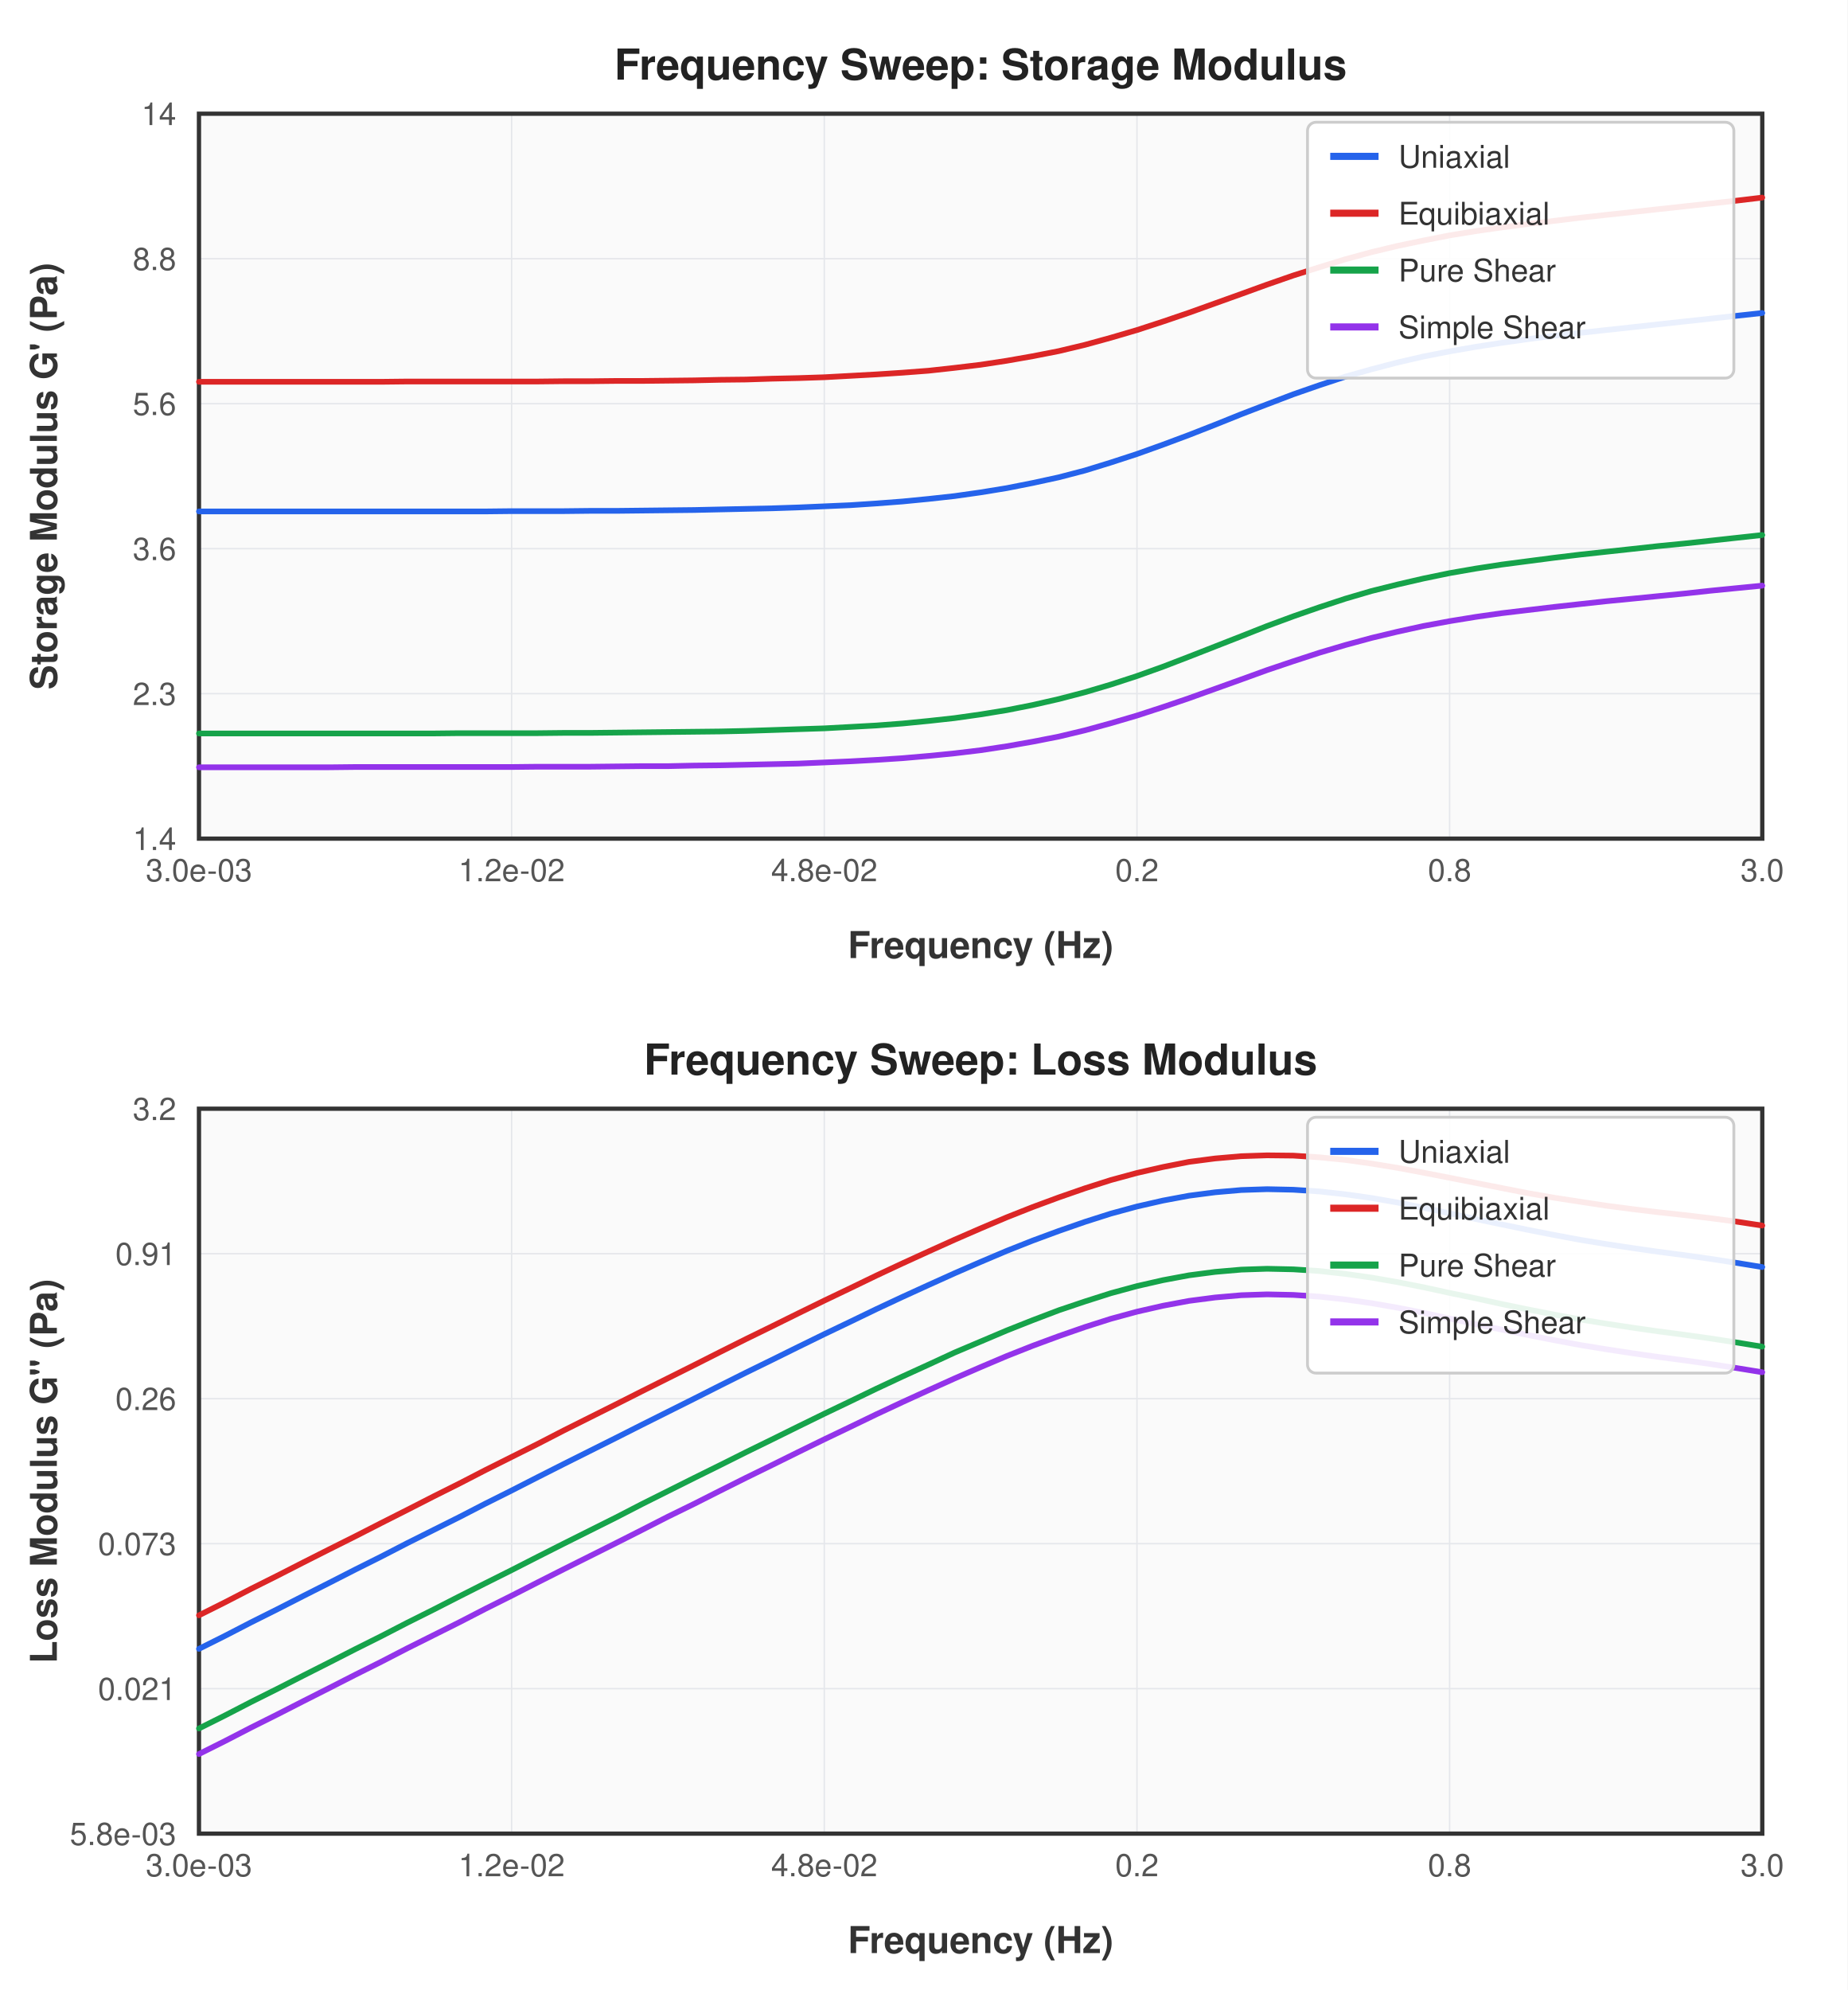
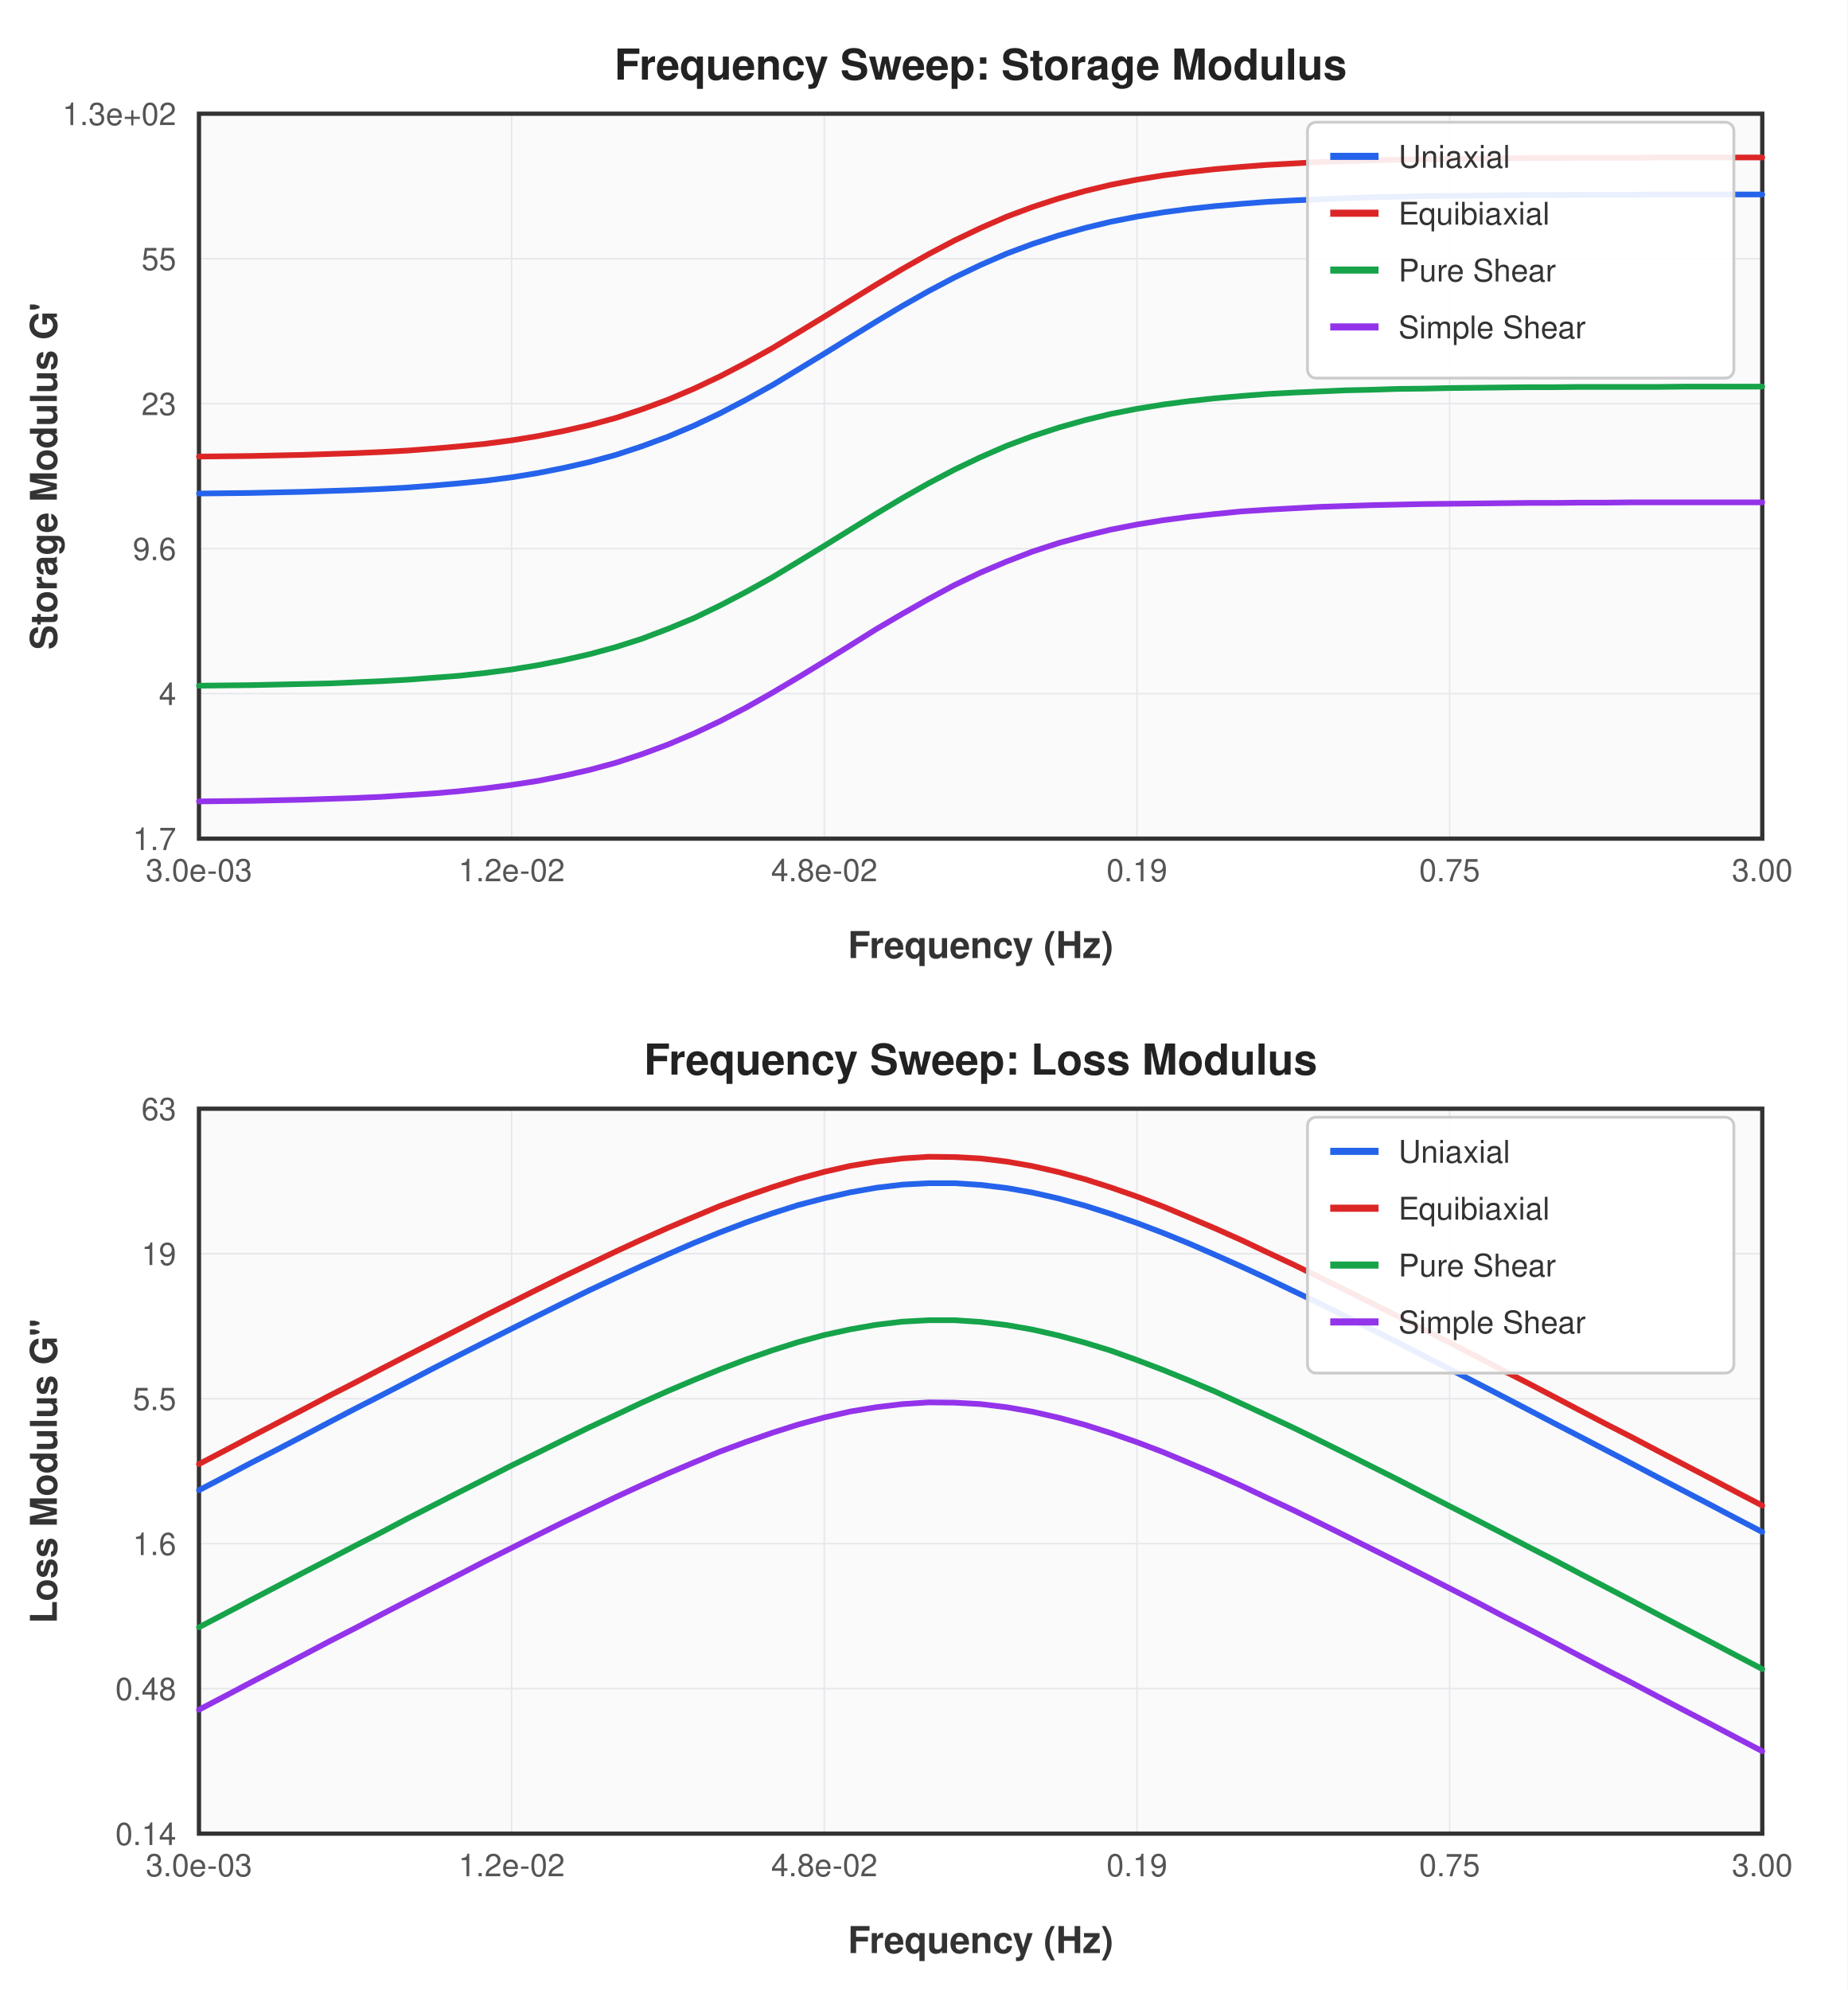
<svg xmlns="http://www.w3.org/2000/svg" viewBox="0 0 650 700" width="650" height="700">
  <rect width="650" height="700" fill="white" />
  <g transform="translate(0,0)">
    <rect x="70" y="40" width="550" height="255" fill="#fafafa" stroke="#ccc" stroke-width="1" />
    <line x1="70.0" y1="40" x2="70.0" y2="295" stroke="#e5e7eb" stroke-width="0.5" />
    <text x="70.0" y="310" text-anchor="middle" font-size="11" fill="#555" font-family="Helvetica,Arial,sans-serif">3.0e-03</text>
    <line x1="180.0" y1="40" x2="180.0" y2="295" stroke="#e5e7eb" stroke-width="0.5" />
    <text x="180.0" y="310" text-anchor="middle" font-size="11" fill="#555" font-family="Helvetica,Arial,sans-serif">1.2e-02</text>
    <line x1="290.0" y1="40" x2="290.0" y2="295" stroke="#e5e7eb" stroke-width="0.5" />
    <text x="290.0" y="310" text-anchor="middle" font-size="11" fill="#555" font-family="Helvetica,Arial,sans-serif">4.8e-02</text>
    <line x1="400.0" y1="40" x2="400.0" y2="295" stroke="#e5e7eb" stroke-width="0.5" />
-     <text x="400.0" y="310" text-anchor="middle" font-size="11" fill="#555" font-family="Helvetica,Arial,sans-serif">0.2</text>
+     <text x="400.0" y="310" text-anchor="middle" font-size="11" fill="#555" font-family="Helvetica,Arial,sans-serif">0.19</text>
    <line x1="510.0" y1="40" x2="510.0" y2="295" stroke="#e5e7eb" stroke-width="0.5" />
-     <text x="510.0" y="310" text-anchor="middle" font-size="11" fill="#555" font-family="Helvetica,Arial,sans-serif">0.8</text>
+     <text x="510.0" y="310" text-anchor="middle" font-size="11" fill="#555" font-family="Helvetica,Arial,sans-serif">0.75</text>
    <line x1="620.0" y1="40" x2="620.0" y2="295" stroke="#e5e7eb" stroke-width="0.5" />
-     <text x="620.0" y="310" text-anchor="middle" font-size="11" fill="#555" font-family="Helvetica,Arial,sans-serif">3.0</text>
+     <text x="620.0" y="310" text-anchor="middle" font-size="11" fill="#555" font-family="Helvetica,Arial,sans-serif">3.00</text>
    <line x1="70" y1="295.0" x2="620" y2="295.0" stroke="#e5e7eb" stroke-width="0.5" />
-     <text x="62" y="299.0" text-anchor="end" font-size="11" fill="#555" font-family="Helvetica,Arial,sans-serif">1.4</text>
+     <text x="62" y="299.0" text-anchor="end" font-size="11" fill="#555" font-family="Helvetica,Arial,sans-serif">1.7</text>
    <line x1="70" y1="244.0" x2="620" y2="244.0" stroke="#e5e7eb" stroke-width="0.5" />
-     <text x="62" y="248.0" text-anchor="end" font-size="11" fill="#555" font-family="Helvetica,Arial,sans-serif">2.3</text>
+     <text x="62" y="248.0" text-anchor="end" font-size="11" fill="#555" font-family="Helvetica,Arial,sans-serif">4</text>
    <line x1="70" y1="193.0" x2="620" y2="193.0" stroke="#e5e7eb" stroke-width="0.5" />
-     <text x="62" y="197.0" text-anchor="end" font-size="11" fill="#555" font-family="Helvetica,Arial,sans-serif">3.6</text>
+     <text x="62" y="197.0" text-anchor="end" font-size="11" fill="#555" font-family="Helvetica,Arial,sans-serif">9.6</text>
    <line x1="70" y1="142.0" x2="620" y2="142.0" stroke="#e5e7eb" stroke-width="0.5" />
-     <text x="62" y="146.0" text-anchor="end" font-size="11" fill="#555" font-family="Helvetica,Arial,sans-serif">5.6</text>
+     <text x="62" y="146.0" text-anchor="end" font-size="11" fill="#555" font-family="Helvetica,Arial,sans-serif">23</text>
    <line x1="70" y1="91.0" x2="620" y2="91.0" stroke="#e5e7eb" stroke-width="0.5" />
-     <text x="62" y="95.0" text-anchor="end" font-size="11" fill="#555" font-family="Helvetica,Arial,sans-serif">8.8</text>
+     <text x="62" y="95.0" text-anchor="end" font-size="11" fill="#555" font-family="Helvetica,Arial,sans-serif">55</text>
    <line x1="70" y1="40.0" x2="620" y2="40.0" stroke="#e5e7eb" stroke-width="0.5" />
-     <text x="62" y="44.0" text-anchor="end" font-size="11" fill="#555" font-family="Helvetica,Arial,sans-serif">14</text>
+     <text x="62" y="44.0" text-anchor="end" font-size="11" fill="#555" font-family="Helvetica,Arial,sans-serif">1.3e+02</text>
    <rect x="70" y="40" width="550" height="255" fill="none" stroke="#333" stroke-width="1.5" />
    <text x="345.0" y="337" text-anchor="middle" font-size="13" font-weight="bold" fill="#333" font-family="Helvetica,Arial,sans-serif">Frequency (Hz)</text>
-     <text x="20" y="167.5" text-anchor="middle" font-size="13" font-weight="bold" fill="#333" font-family="Helvetica,Arial,sans-serif" transform="rotate(-90,20,167.5)">Storage Modulus G' (Pa)</text>
+     <text x="20" y="167.5" text-anchor="middle" font-size="13" font-weight="bold" fill="#333" font-family="Helvetica,Arial,sans-serif" transform="rotate(-90,20,167.5)">Storage Modulus G'</text>
    <text x="345.0" y="28" text-anchor="middle" font-size="15" font-weight="bold" fill="#222" font-family="Helvetica,Arial,sans-serif">Frequency Sweep: Storage Modulus</text>
-     <polyline points="70.0,179.9 79.2,179.9 88.3,179.9 97.5,179.9 106.7,179.9 115.8,179.9 125.0,179.9 134.2,179.9 143.3,179.9 152.5,179.9 161.7,179.9 170.8,179.9 180.0,179.8 189.2,179.8 198.3,179.8 207.5,179.7 216.7,179.7 225.8,179.6 235.0,179.5 244.2,179.4 253.3,179.2 262.5,179.0 271.7,178.8 280.8,178.5 290.0,178.1 299.2,177.7 308.3,177.1 317.5,176.4 326.7,175.5 335.8,174.5 345.0,173.2 354.2,171.7 363.3,169.9 372.5,167.9 381.7,165.5 390.8,162.7 400.0,159.7 409.2,156.4 418.3,153.0 427.5,149.4 436.7,145.7 445.8,142.2 455.0,138.7 464.2,135.5 473.3,132.5 482.5,129.9 491.7,127.5 500.8,125.4 510.0,123.6 519.2,122.0 528.3,120.6 537.5,119.3 546.7,118.1 555.8,117.1 565.0,116.1 574.2,115.1 583.3,114.1 592.5,113.1 601.7,112.1 610.8,111.1 620.0,110.1" fill="none" stroke="#2563eb" stroke-width="2" stroke-linecap="round" stroke-linejoin="round" />
-     <polyline points="70.0,134.3 79.2,134.3 88.3,134.3 97.5,134.3 106.7,134.3 115.8,134.3 125.0,134.3 134.2,134.3 143.3,134.2 152.5,134.2 161.7,134.2 170.8,134.2 180.0,134.2 189.2,134.2 198.3,134.1 207.5,134.1 216.7,134.0 225.8,134.0 235.0,133.9 244.2,133.8 253.3,133.6 262.5,133.5 271.7,133.2 280.8,133.0 290.0,132.7 299.2,132.2 308.3,131.7 317.5,131.1 326.7,130.4 335.8,129.4 345.0,128.3 354.2,126.9 363.3,125.3 372.5,123.5 381.7,121.3 390.8,118.8 400.0,116.1 409.2,113.1 418.3,110.0 427.5,106.7 436.7,103.4 445.8,100.1 455.0,96.9 464.2,94.0 473.3,91.2 482.5,88.7 491.7,86.5 500.8,84.6 510.0,82.8 519.2,81.3 528.3,80.0 537.5,78.8 546.7,77.7 555.8,76.6 565.0,75.6 574.2,74.6 583.3,73.6 592.5,72.6 601.7,71.6 610.8,70.6 620.0,69.5" fill="none" stroke="#dc2626" stroke-width="2" stroke-linecap="round" stroke-linejoin="round" />
-     <polyline points="70.0,258.0 79.2,258.0 88.3,258.0 97.5,258.0 106.7,258.0 115.8,258.0 125.0,258.0 134.2,258.0 143.3,258.0 152.5,258.0 161.7,257.9 170.8,257.9 180.0,257.9 189.2,257.9 198.3,257.8 207.5,257.8 216.7,257.7 225.8,257.6 235.0,257.5 244.2,257.4 253.3,257.3 262.5,257.1 271.7,256.8 280.8,256.5 290.0,256.2 299.2,255.7 308.3,255.2 317.5,254.5 326.7,253.6 335.8,252.6 345.0,251.3 354.2,249.8 363.3,248.0 372.5,245.9 381.7,243.5 390.8,240.8 400.0,237.8 409.2,234.5 418.3,231.0 427.5,227.4 436.7,223.8 445.8,220.2 455.0,216.8 464.2,213.6 473.3,210.6 482.5,207.9 491.7,205.6 500.8,203.5 510.0,201.6 519.2,200.0 528.3,198.6 537.5,197.4 546.7,196.2 555.8,195.1 565.0,194.1 574.2,193.1 583.3,192.1 592.5,191.2 601.7,190.2 610.8,189.2 620.0,188.2" fill="none" stroke="#16a34a" stroke-width="2" stroke-linecap="round" stroke-linejoin="round" />
-     <polyline points="70.0,269.9 79.2,269.9 88.3,269.9 97.5,269.9 106.7,269.9 115.8,269.9 125.0,269.8 134.2,269.8 143.3,269.8 152.5,269.8 161.7,269.8 170.8,269.8 180.0,269.8 189.2,269.7 198.3,269.7 207.5,269.7 216.7,269.6 225.8,269.5 235.0,269.5 244.2,269.3 253.3,269.2 262.5,269.0 271.7,268.8 280.8,268.6 290.0,268.2 299.2,267.8 308.3,267.3 317.5,266.7 326.7,265.9 335.8,265.0 345.0,263.9 354.2,262.5 363.3,260.9 372.5,259.1 381.7,256.9 390.8,254.4 400.0,251.7 409.2,248.7 418.3,245.6 427.5,242.3 436.7,239.0 445.8,235.7 455.0,232.6 464.2,229.6 473.3,226.9 482.5,224.4 491.7,222.2 500.8,220.2 510.0,218.5 519.2,217.0 528.3,215.7 537.5,214.6 546.7,213.5 555.8,212.5 565.0,211.5 574.2,210.6 583.3,209.7 592.5,208.8 601.7,207.8 610.8,206.9 620.0,206.0" fill="none" stroke="#9333ea" stroke-width="2" stroke-linecap="round" stroke-linejoin="round" />
+     <polyline points="70.0,173.6 79.2,173.5 88.3,173.4 97.5,173.2 106.7,173.0 115.8,172.7 125.0,172.4 134.2,172.0 143.3,171.5 152.5,170.8 161.7,170.0 170.8,169.1 180.0,167.9 189.2,166.4 198.3,164.6 207.5,162.5 216.7,160.0 225.8,157.0 235.0,153.6 244.2,149.7 253.3,145.4 262.5,140.6 271.7,135.5 280.8,130.0 290.0,124.4 299.2,118.7 308.3,113.1 317.5,107.6 326.7,102.4 335.8,97.6 345.0,93.2 354.2,89.2 363.3,85.8 372.5,82.8 381.7,80.2 390.8,78.0 400.0,76.2 409.2,74.7 418.3,73.5 427.5,72.5 436.7,71.7 445.8,71.0 455.0,70.5 464.2,70.1 473.3,69.7 482.5,69.4 491.7,69.2 500.8,69.0 510.0,68.9 519.2,68.8 528.3,68.7 537.5,68.6 546.7,68.6 555.8,68.5 565.0,68.5 574.2,68.5 583.3,68.4 592.5,68.4 601.7,68.4 610.8,68.4 620.0,68.4" fill="none" stroke="#2563eb" stroke-width="2" stroke-linecap="round" stroke-linejoin="round" />
+     <polyline points="70.0,160.6 79.2,160.5 88.3,160.4 97.5,160.2 106.7,160.0 115.8,159.7 125.0,159.4 134.2,159.0 143.3,158.5 152.5,157.8 161.7,157.0 170.8,156.1 180.0,154.9 189.2,153.4 198.3,151.6 207.5,149.5 216.7,147.0 225.8,144.0 235.0,140.6 244.2,136.7 253.3,132.4 262.5,127.6 271.7,122.5 280.8,117.0 290.0,111.4 299.2,105.7 308.3,100.1 317.5,94.6 326.7,89.4 335.8,84.6 345.0,80.2 354.2,76.2 363.3,72.8 372.5,69.8 381.7,67.2 390.8,65.0 400.0,63.2 409.2,61.7 418.3,60.5 427.5,59.5 436.7,58.7 445.8,58.0 455.0,57.5 464.2,57.0 473.3,56.7 482.5,56.4 491.7,56.2 500.8,56.0 510.0,55.9 519.2,55.8 528.3,55.7 537.5,55.6 546.7,55.6 555.8,55.5 565.0,55.5 574.2,55.5 583.3,55.4 592.5,55.4 601.7,55.4 610.8,55.4 620.0,55.4" fill="none" stroke="#dc2626" stroke-width="2" stroke-linecap="round" stroke-linejoin="round" />
+     <polyline points="70.0,241.2 79.2,241.1 88.3,241.0 97.5,240.8 106.7,240.6 115.8,240.4 125.0,240.0 134.2,239.6 143.3,239.1 152.5,238.4 161.7,237.7 170.8,236.7 180.0,235.5 189.2,234.0 198.3,232.2 207.5,230.1 216.7,227.6 225.8,224.7 235.0,221.2 244.2,217.4 253.3,213.0 262.5,208.2 271.7,203.1 280.8,197.6 290.0,192.0 299.2,186.3 308.3,180.7 317.5,175.2 326.7,170.0 335.8,165.2 345.0,160.8 354.2,156.8 363.3,153.4 372.5,150.4 381.7,147.8 390.8,145.6 400.0,143.8 409.2,142.3 418.3,141.1 427.5,140.1 436.7,139.3 445.8,138.6 455.0,138.1 464.2,137.7 473.3,137.3 482.5,137.1 491.7,136.8 500.8,136.7 510.0,136.5 519.2,136.4 528.3,136.3 537.5,136.2 546.7,136.2 555.8,136.1 565.0,136.1 574.2,136.1 583.3,136.1 592.5,136.0 601.7,136.0 610.8,136.0 620.0,136.0" fill="none" stroke="#16a34a" stroke-width="2" stroke-linecap="round" stroke-linejoin="round" />
+     <polyline points="70.0,281.9 79.2,281.8 88.3,281.7 97.5,281.5 106.7,281.3 115.8,281.0 125.0,280.7 134.2,280.3 143.3,279.7 152.5,279.1 161.7,278.3 170.8,277.3 180.0,276.1 189.2,274.7 198.3,272.9 207.5,270.8 216.7,268.3 225.8,265.3 235.0,261.9 244.2,258.0 253.3,253.7 262.5,248.9 271.7,243.7 280.8,238.3 290.0,232.7 299.2,227.0 308.3,221.3 317.5,215.9 326.7,210.7 335.8,205.8 345.0,201.4 354.2,197.5 363.3,194.0 372.5,191.0 381.7,188.5 390.8,186.3 400.0,184.5 409.2,183.0 418.3,181.8 427.5,180.8 436.7,179.9 445.8,179.3 455.0,178.8 464.2,178.3 473.3,178.0 482.5,177.7 491.7,177.5 500.8,177.3 510.0,177.2 519.2,177.1 528.3,177.0 537.5,176.9 546.7,176.9 555.8,176.8 565.0,176.8 574.2,176.7 583.3,176.7 592.5,176.7 601.7,176.7 610.8,176.7 620.0,176.7" fill="none" stroke="#9333ea" stroke-width="2" stroke-linecap="round" stroke-linejoin="round" />
    <rect x="460" y="43" width="150" height="90" fill="white" fill-opacity="0.9" stroke="#ccc" rx="3" />
    <line x1="468" y1="55" x2="485" y2="55" stroke="#2563eb" stroke-width="2.5" />
    <text x="492" y="59" font-size="11" fill="#333" font-family="Helvetica,Arial,sans-serif">Uniaxial</text>
    <line x1="468" y1="75" x2="485" y2="75" stroke="#dc2626" stroke-width="2.5" />
    <text x="492" y="79" font-size="11" fill="#333" font-family="Helvetica,Arial,sans-serif">Equibiaxial</text>
    <line x1="468" y1="95" x2="485" y2="95" stroke="#16a34a" stroke-width="2.5" />
    <text x="492" y="99" font-size="11" fill="#333" font-family="Helvetica,Arial,sans-serif">Pure Shear</text>
    <line x1="468" y1="115" x2="485" y2="115" stroke="#9333ea" stroke-width="2.5" />
    <text x="492" y="119" font-size="11" fill="#333" font-family="Helvetica,Arial,sans-serif">Simple Shear</text>
  </g>
  <g transform="translate(0,350)">
    <rect x="70" y="40" width="550" height="255" fill="#fafafa" stroke="#ccc" stroke-width="1" />
    <line x1="70.0" y1="40" x2="70.0" y2="295" stroke="#e5e7eb" stroke-width="0.5" />
    <text x="70.0" y="310" text-anchor="middle" font-size="11" fill="#555" font-family="Helvetica,Arial,sans-serif">3.0e-03</text>
    <line x1="180.0" y1="40" x2="180.0" y2="295" stroke="#e5e7eb" stroke-width="0.5" />
    <text x="180.0" y="310" text-anchor="middle" font-size="11" fill="#555" font-family="Helvetica,Arial,sans-serif">1.2e-02</text>
    <line x1="290.0" y1="40" x2="290.0" y2="295" stroke="#e5e7eb" stroke-width="0.5" />
    <text x="290.0" y="310" text-anchor="middle" font-size="11" fill="#555" font-family="Helvetica,Arial,sans-serif">4.8e-02</text>
    <line x1="400.0" y1="40" x2="400.0" y2="295" stroke="#e5e7eb" stroke-width="0.5" />
-     <text x="400.0" y="310" text-anchor="middle" font-size="11" fill="#555" font-family="Helvetica,Arial,sans-serif">0.2</text>
+     <text x="400.0" y="310" text-anchor="middle" font-size="11" fill="#555" font-family="Helvetica,Arial,sans-serif">0.19</text>
    <line x1="510.0" y1="40" x2="510.0" y2="295" stroke="#e5e7eb" stroke-width="0.5" />
-     <text x="510.0" y="310" text-anchor="middle" font-size="11" fill="#555" font-family="Helvetica,Arial,sans-serif">0.8</text>
+     <text x="510.0" y="310" text-anchor="middle" font-size="11" fill="#555" font-family="Helvetica,Arial,sans-serif">0.75</text>
    <line x1="620.0" y1="40" x2="620.0" y2="295" stroke="#e5e7eb" stroke-width="0.5" />
-     <text x="620.0" y="310" text-anchor="middle" font-size="11" fill="#555" font-family="Helvetica,Arial,sans-serif">3.0</text>
+     <text x="620.0" y="310" text-anchor="middle" font-size="11" fill="#555" font-family="Helvetica,Arial,sans-serif">3.00</text>
    <line x1="70" y1="295.0" x2="620" y2="295.0" stroke="#e5e7eb" stroke-width="0.5" />
-     <text x="62" y="299.0" text-anchor="end" font-size="11" fill="#555" font-family="Helvetica,Arial,sans-serif">5.8e-03</text>
+     <text x="62" y="299.0" text-anchor="end" font-size="11" fill="#555" font-family="Helvetica,Arial,sans-serif">0.14</text>
    <line x1="70" y1="244.0" x2="620" y2="244.0" stroke="#e5e7eb" stroke-width="0.5" />
-     <text x="62" y="248.0" text-anchor="end" font-size="11" fill="#555" font-family="Helvetica,Arial,sans-serif">0.021</text>
+     <text x="62" y="248.0" text-anchor="end" font-size="11" fill="#555" font-family="Helvetica,Arial,sans-serif">0.48</text>
    <line x1="70" y1="193.0" x2="620" y2="193.0" stroke="#e5e7eb" stroke-width="0.5" />
-     <text x="62" y="197.0" text-anchor="end" font-size="11" fill="#555" font-family="Helvetica,Arial,sans-serif">0.073</text>
+     <text x="62" y="197.0" text-anchor="end" font-size="11" fill="#555" font-family="Helvetica,Arial,sans-serif">1.6</text>
    <line x1="70" y1="142.0" x2="620" y2="142.0" stroke="#e5e7eb" stroke-width="0.5" />
-     <text x="62" y="146.0" text-anchor="end" font-size="11" fill="#555" font-family="Helvetica,Arial,sans-serif">0.26</text>
+     <text x="62" y="146.0" text-anchor="end" font-size="11" fill="#555" font-family="Helvetica,Arial,sans-serif">5.5</text>
    <line x1="70" y1="91.0" x2="620" y2="91.0" stroke="#e5e7eb" stroke-width="0.5" />
-     <text x="62" y="95.0" text-anchor="end" font-size="11" fill="#555" font-family="Helvetica,Arial,sans-serif">0.91</text>
+     <text x="62" y="95.0" text-anchor="end" font-size="11" fill="#555" font-family="Helvetica,Arial,sans-serif">19</text>
    <line x1="70" y1="40.0" x2="620" y2="40.0" stroke="#e5e7eb" stroke-width="0.5" />
-     <text x="62" y="44.0" text-anchor="end" font-size="11" fill="#555" font-family="Helvetica,Arial,sans-serif">3.2</text>
+     <text x="62" y="44.0" text-anchor="end" font-size="11" fill="#555" font-family="Helvetica,Arial,sans-serif">63</text>
    <rect x="70" y="40" width="550" height="255" fill="none" stroke="#333" stroke-width="1.5" />
    <text x="345.0" y="337" text-anchor="middle" font-size="13" font-weight="bold" fill="#333" font-family="Helvetica,Arial,sans-serif">Frequency (Hz)</text>
-     <text x="20" y="167.5" text-anchor="middle" font-size="13" font-weight="bold" fill="#333" font-family="Helvetica,Arial,sans-serif" transform="rotate(-90,20,167.5)">Loss Modulus G'' (Pa)</text>
+     <text x="20" y="167.5" text-anchor="middle" font-size="13" font-weight="bold" fill="#333" font-family="Helvetica,Arial,sans-serif" transform="rotate(-90,20,167.5)">Loss Modulus G''</text>
    <text x="345.0" y="28" text-anchor="middle" font-size="15" font-weight="bold" fill="#222" font-family="Helvetica,Arial,sans-serif">Frequency Sweep: Loss Modulus</text>
-     <polyline points="70.0,230.0 79.2,225.4 88.3,220.7 97.5,216.1 106.7,211.4 115.8,206.8 125.0,202.1 134.2,197.5 143.3,192.8 152.5,188.2 161.7,183.6 170.8,178.9 180.0,174.3 189.2,169.6 198.3,165.0 207.5,160.4 216.7,155.8 225.8,151.2 235.0,146.6 244.2,142.0 253.3,137.4 262.5,132.8 271.7,128.3 280.8,123.8 290.0,119.3 299.2,114.9 308.3,110.5 317.5,106.2 326.7,102.0 335.8,97.9 345.0,93.9 354.2,90.0 363.3,86.4 372.5,83.0 381.7,79.8 390.8,76.9 400.0,74.4 409.2,72.3 418.3,70.6 427.5,69.4 436.7,68.6 445.8,68.3 455.0,68.5 464.2,69.1 473.3,70.1 482.5,71.4 491.7,73.0 500.8,74.8 510.0,76.8 519.2,78.8 528.3,80.7 537.5,82.6 546.7,84.4 555.8,86.1 565.0,87.6 574.2,89.0 583.3,90.3 592.5,91.5 601.7,92.8 610.8,94.2 620.0,95.7" fill="none" stroke="#2563eb" stroke-width="2" stroke-linecap="round" stroke-linejoin="round" />
-     <polyline points="70.0,218.2 79.2,213.6 88.3,208.9 97.5,204.3 106.7,199.6 115.8,195.0 125.0,190.4 134.2,185.7 143.3,181.1 152.5,176.4 161.7,171.8 170.8,167.1 180.0,162.5 189.2,157.9 198.3,153.2 207.5,148.6 216.7,144.0 225.8,139.4 235.0,134.8 244.2,130.2 253.3,125.6 262.5,121.0 271.7,116.5 280.8,112.0 290.0,107.5 299.2,103.1 308.3,98.7 317.5,94.4 326.7,90.2 335.8,86.1 345.0,82.1 354.2,78.2 363.3,74.6 372.5,71.2 381.7,68.0 390.8,65.1 400.0,62.6 409.2,60.5 418.3,58.7 427.5,57.5 436.7,56.7 445.8,56.4 455.0,56.5 464.2,57.1 473.3,58.0 482.5,59.3 491.7,60.8 500.8,62.5 510.0,64.3 519.2,66.1 528.3,67.9 537.5,69.7 546.7,71.3 555.8,72.7 565.0,74.1 574.2,75.3 583.3,76.4 592.5,77.4 601.7,78.5 610.8,79.7 620.0,81.1" fill="none" stroke="#dc2626" stroke-width="2" stroke-linecap="round" stroke-linejoin="round" />
-     <polyline points="70.0,258.0 79.2,253.4 88.3,248.7 97.5,244.1 106.7,239.4 115.8,234.8 125.0,230.1 134.2,225.5 143.3,220.8 152.5,216.2 161.7,211.5 170.8,206.9 180.0,202.3 189.2,197.6 198.3,193.0 207.5,188.4 216.7,183.8 225.8,179.1 235.0,174.5 244.2,169.9 253.3,165.4 262.5,160.8 271.7,156.3 280.8,151.8 290.0,147.3 299.2,142.9 308.3,138.5 317.5,134.2 326.7,130.0 335.8,125.8 345.0,121.9 354.2,118.0 363.3,114.4 372.5,110.9 381.7,107.8 390.8,104.9 400.0,102.4 409.2,100.3 418.3,98.6 427.5,97.4 436.7,96.6 445.8,96.3 455.0,96.5 464.2,97.1 473.3,98.1 482.5,99.4 491.7,101.0 500.8,102.8 510.0,104.8 519.2,106.7 528.3,108.7 537.5,110.6 546.7,112.4 555.8,114.1 565.0,115.6 574.2,117.0 583.3,118.3 592.5,119.5 601.7,120.8 610.8,122.2 620.0,123.7" fill="none" stroke="#16a34a" stroke-width="2" stroke-linecap="round" stroke-linejoin="round" />
-     <polyline points="70.0,267.0 79.2,262.4 88.3,257.7 97.5,253.1 106.7,248.4 115.8,243.8 125.0,239.1 134.2,234.5 143.3,229.8 152.5,225.2 161.7,220.6 170.8,215.9 180.0,211.3 189.2,206.6 198.3,202.0 207.5,197.4 216.7,192.8 225.8,188.2 235.0,183.5 244.2,179.0 253.3,174.4 262.5,169.8 271.7,165.3 280.8,160.8 290.0,156.3 299.2,151.9 308.3,147.5 317.5,143.2 326.7,139.0 335.8,134.9 345.0,130.9 354.2,127.0 363.3,123.4 372.5,120.0 381.7,116.8 390.8,113.9 400.0,111.4 409.2,109.3 418.3,107.6 427.5,106.4 436.7,105.6 445.8,105.3 455.0,105.5 464.2,106.1 473.3,107.1 482.5,108.4 491.7,110.0 500.8,111.8 510.0,113.8 519.2,115.8 528.3,117.7 537.5,119.6 546.7,121.4 555.8,123.1 565.0,124.6 574.2,126.0 583.3,127.3 592.5,128.5 601.7,129.8 610.8,131.2 620.0,132.7" fill="none" stroke="#9333ea" stroke-width="2" stroke-linecap="round" stroke-linejoin="round" />
+     <polyline points="70.0,174.2 79.2,169.4 88.3,164.6 97.5,159.9 106.7,155.1 115.8,150.3 125.0,145.5 134.2,140.8 143.3,136.1 152.5,131.3 161.7,126.6 170.8,122.0 180.0,117.4 189.2,112.8 198.3,108.3 207.5,103.8 216.7,99.5 225.8,95.3 235.0,91.2 244.2,87.2 253.3,83.5 262.5,80.0 271.7,76.8 280.8,73.9 290.0,71.5 299.2,69.4 308.3,67.8 317.5,66.7 326.7,66.2 335.8,66.2 345.0,66.8 354.2,67.9 363.3,69.5 372.5,71.6 381.7,74.1 390.8,77.0 400.0,80.2 409.2,83.7 418.3,87.4 427.5,91.4 436.7,95.5 445.8,99.7 455.0,104.1 464.2,108.5 473.3,113.0 482.5,117.6 491.7,122.2 500.8,126.9 510.0,131.6 519.2,136.3 528.3,141.0 537.5,145.8 546.7,150.6 555.8,155.3 565.0,160.1 574.2,164.9 583.3,169.7 592.5,174.5 601.7,179.3 610.8,184.1 620.0,188.9" fill="none" stroke="#2563eb" stroke-width="2" stroke-linecap="round" stroke-linejoin="round" />
+     <polyline points="70.0,165.0 79.2,160.2 88.3,155.4 97.5,150.6 106.7,145.8 115.8,141.0 125.0,136.3 134.2,131.5 143.3,126.8 152.5,122.1 161.7,117.4 170.8,112.7 180.0,108.1 189.2,103.5 198.3,99.0 207.5,94.6 216.7,90.2 225.8,86.0 235.0,81.9 244.2,78.0 253.3,74.2 262.5,70.8 271.7,67.6 280.8,64.7 290.0,62.2 299.2,60.1 308.3,58.6 317.5,57.5 326.7,56.9 335.8,57.0 345.0,57.5 354.2,58.6 363.3,60.2 372.5,62.3 381.7,64.8 390.8,67.7 400.0,70.9 409.2,74.4 418.3,78.2 427.5,82.1 436.7,86.2 445.8,90.5 455.0,94.8 464.2,99.3 473.3,103.8 482.5,108.4 491.7,113.0 500.8,117.6 510.0,122.3 519.2,127.0 528.3,131.8 537.5,136.5 546.7,141.3 555.8,146.1 565.0,150.9 574.2,155.6 583.3,160.4 592.5,165.2 601.7,170.0 610.8,174.8 620.0,179.6" fill="none" stroke="#dc2626" stroke-width="2" stroke-linecap="round" stroke-linejoin="round" />
+     <polyline points="70.0,222.4 79.2,217.6 88.3,212.8 97.5,208.0 106.7,203.2 115.8,198.5 125.0,193.7 134.2,189.0 143.3,184.2 152.5,179.5 161.7,174.8 170.8,170.2 180.0,165.5 189.2,161.0 198.3,156.5 207.5,152.0 216.7,147.7 225.8,143.4 235.0,139.3 244.2,135.4 253.3,131.7 262.5,128.2 271.7,125.0 280.8,122.1 290.0,119.6 299.2,117.6 308.3,116.0 317.5,114.9 326.7,114.4 335.8,114.4 345.0,115.0 354.2,116.1 363.3,117.7 372.5,119.8 381.7,122.3 390.8,125.1 400.0,128.4 409.2,131.9 418.3,135.6 427.5,139.5 436.7,143.7 445.8,147.9 455.0,152.2 464.2,156.7 473.3,161.2 482.5,165.8 491.7,170.4 500.8,175.1 510.0,179.8 519.2,184.5 528.3,189.2 537.5,194.0 546.7,198.7 555.8,203.5 565.0,208.3 574.2,213.1 583.3,217.9 592.5,222.7 601.7,227.5 610.8,232.3 620.0,237.1" fill="none" stroke="#16a34a" stroke-width="2" stroke-linecap="round" stroke-linejoin="round" />
+     <polyline points="70.0,251.4 79.2,246.6 88.3,241.8 97.5,237.0 106.7,232.2 115.8,227.4 125.0,222.7 134.2,217.9 143.3,213.2 152.5,208.5 161.7,203.8 170.8,199.1 180.0,194.5 189.2,189.9 198.3,185.4 207.5,181.0 216.7,176.6 225.8,172.4 235.0,168.3 244.2,164.4 253.3,160.6 262.5,157.2 271.7,154.0 280.8,151.1 290.0,148.6 299.2,146.5 308.3,145.0 317.5,143.9 326.7,143.3 335.8,143.4 345.0,143.9 354.2,145.0 363.3,146.6 372.5,148.7 381.7,151.2 390.8,154.1 400.0,157.3 409.2,160.8 418.3,164.6 427.5,168.5 436.7,172.6 445.8,176.9 455.0,181.2 464.2,185.7 473.3,190.2 482.5,194.8 491.7,199.4 500.8,204.0 510.0,208.7 519.2,213.4 528.3,218.2 537.5,222.9 546.7,227.7 555.8,232.5 565.0,237.3 574.2,242.0 583.3,246.8 592.5,251.6 601.7,256.4 610.8,261.2 620.0,266.0" fill="none" stroke="#9333ea" stroke-width="2" stroke-linecap="round" stroke-linejoin="round" />
    <rect x="460" y="43" width="150" height="90" fill="white" fill-opacity="0.9" stroke="#ccc" rx="3" />
    <line x1="468" y1="55" x2="485" y2="55" stroke="#2563eb" stroke-width="2.5" />
    <text x="492" y="59" font-size="11" fill="#333" font-family="Helvetica,Arial,sans-serif">Uniaxial</text>
    <line x1="468" y1="75" x2="485" y2="75" stroke="#dc2626" stroke-width="2.5" />
    <text x="492" y="79" font-size="11" fill="#333" font-family="Helvetica,Arial,sans-serif">Equibiaxial</text>
    <line x1="468" y1="95" x2="485" y2="95" stroke="#16a34a" stroke-width="2.5" />
    <text x="492" y="99" font-size="11" fill="#333" font-family="Helvetica,Arial,sans-serif">Pure Shear</text>
    <line x1="468" y1="115" x2="485" y2="115" stroke="#9333ea" stroke-width="2.5" />
    <text x="492" y="119" font-size="11" fill="#333" font-family="Helvetica,Arial,sans-serif">Simple Shear</text>
  </g>
</svg>
